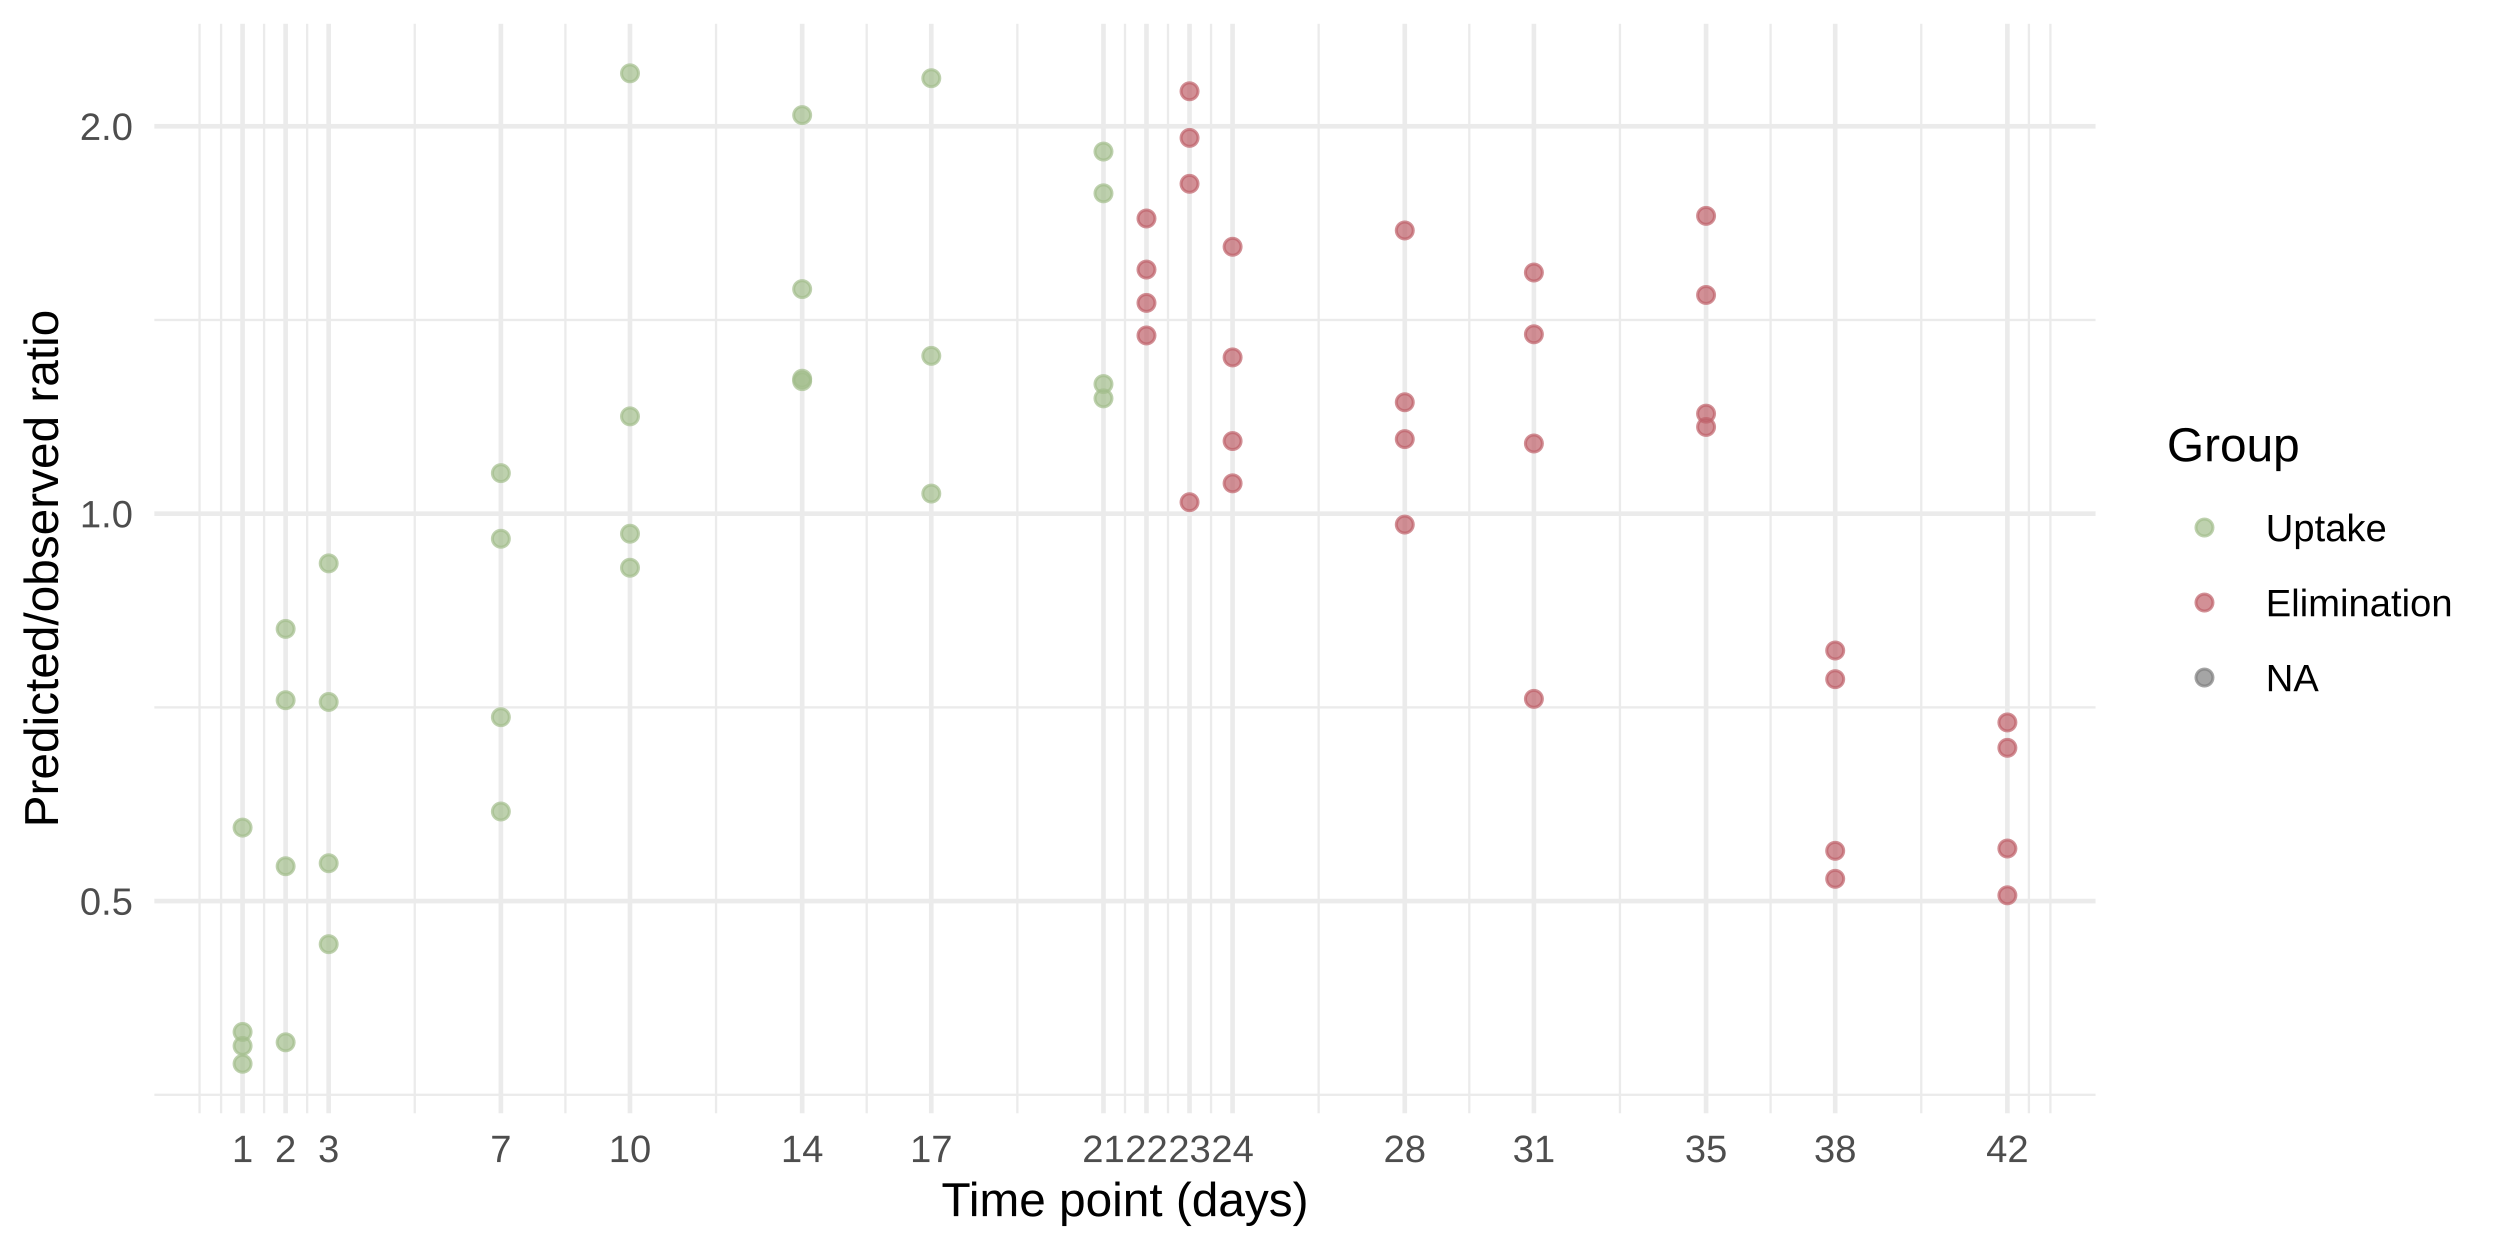
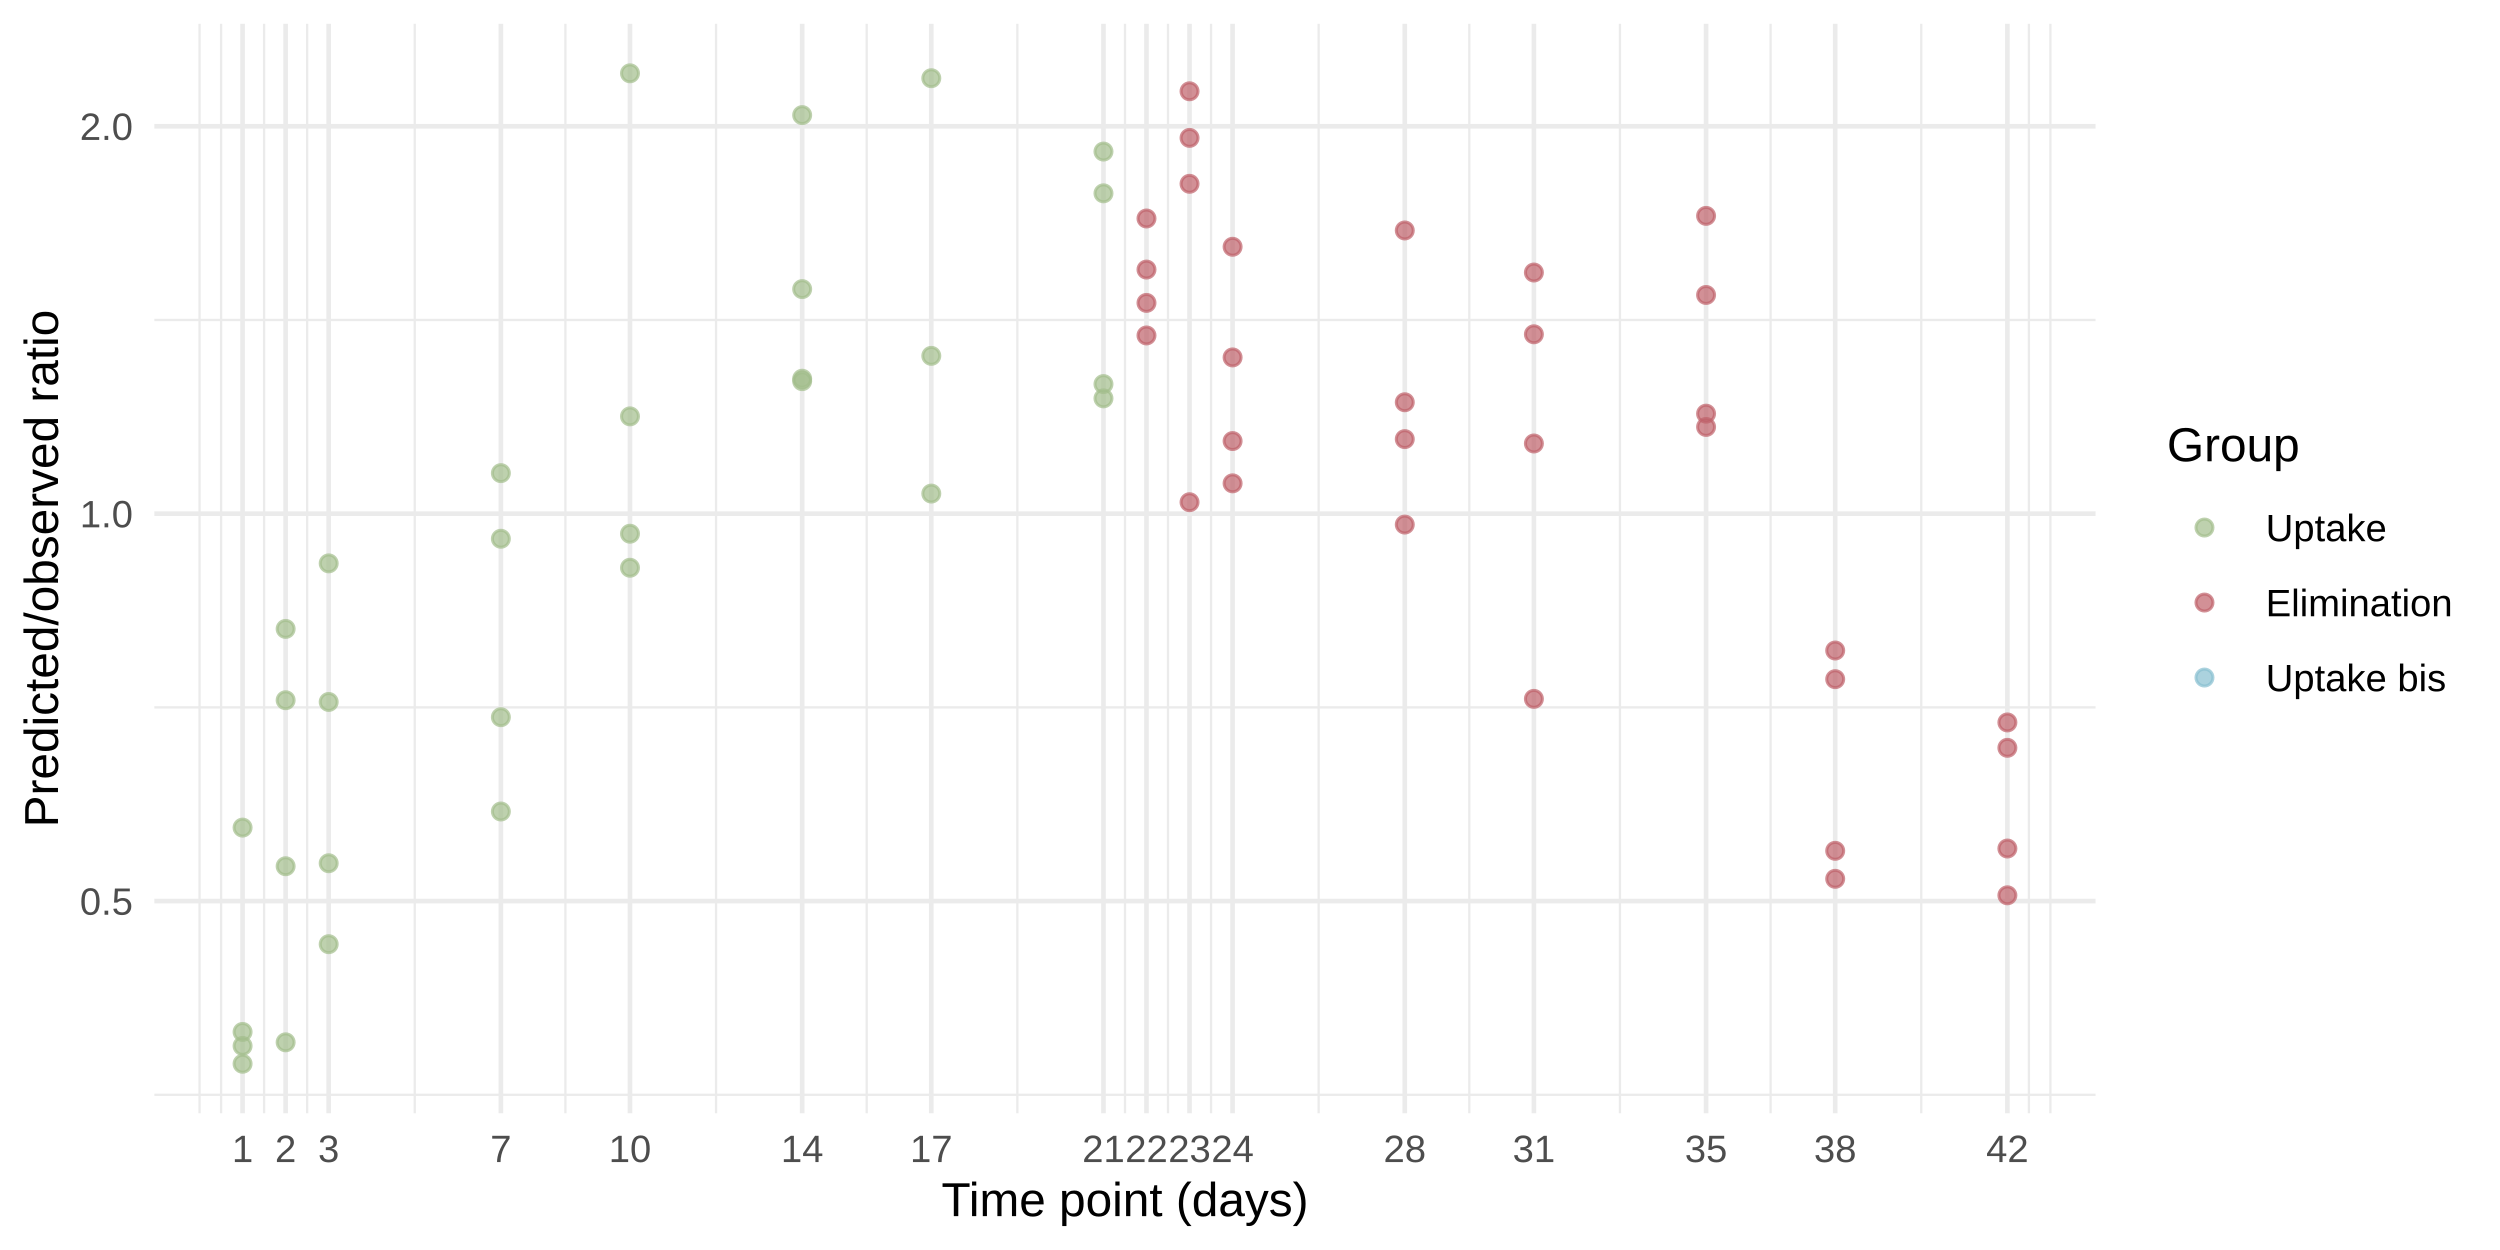
<svg xmlns="http://www.w3.org/2000/svg" width="576.00pt" height="288.00pt" viewBox="0 0 576.00 288.00">
  <g class="svglite">
    <defs>
      <style type="text/css">
    .svglite line, .svglite polyline, .svglite polygon, .svglite path, .svglite rect, .svglite circle {
      fill: none;
      stroke: #000000;
      stroke-linecap: round;
      stroke-linejoin: round;
      stroke-miterlimit: 10.00;
    }
    .svglite text {
      white-space: pre;
    }
    .svglite g.glyphgroup path {
      fill: inherit;
      stroke: none;
    }
  </style>
    </defs>
    <rect width="100%" height="100%" style="stroke: none; fill: #FFFFFF;" />
    <defs>
      <clipPath id="cpMC4wMHw1NzYuMDB8MC4wMHwyODguMDA=">
        <rect x="0.00" y="0.00" width="576.00" height="288.00" />
      </clipPath>
    </defs>
    <g clip-path="url(#cpMC4wMHw1NzYuMDB8MC4wMHwyODguMDA=)">
      <rect x="-0" y="0.00" width="576.00" height="288.00" style="stroke-width: 1.07; stroke: none; fill: #FFFFFF;" />
    </g>
    <defs>
      <clipPath id="cpMzUuNTZ8NDgyLjgzfDUuNDh8MjU2LjUw">
        <rect x="35.56" y="5.48" width="447.26" height="251.02" />
      </clipPath>
    </defs>
    <g clip-path="url(#cpMzUuNTZ8NDgyLjgzfDUuNDh8MjU2LjUw)">
      <polyline points="35.56,252.24 482.83,252.24 " style="stroke-width: 0.53; stroke: #EBEBEB; stroke-linecap: butt;" />
      <polyline points="35.56,162.98 482.83,162.98 " style="stroke-width: 0.53; stroke: #EBEBEB; stroke-linecap: butt;" />
      <polyline points="35.56,73.72 482.83,73.72 " style="stroke-width: 0.53; stroke: #EBEBEB; stroke-linecap: butt;" />
      <polyline points="45.98,256.50 45.98,5.48 " style="stroke-width: 0.53; stroke: #EBEBEB; stroke-linecap: butt;" />
      <polyline points="50.94,256.50 50.94,5.48 " style="stroke-width: 0.53; stroke: #EBEBEB; stroke-linecap: butt;" />
      <polyline points="60.85,256.50 60.85,5.48 " style="stroke-width: 0.53; stroke: #EBEBEB; stroke-linecap: butt;" />
      <polyline points="70.77,256.50 70.77,5.48 " style="stroke-width: 0.53; stroke: #EBEBEB; stroke-linecap: butt;" />
      <polyline points="95.56,256.50 95.56,5.48 " style="stroke-width: 0.53; stroke: #EBEBEB; stroke-linecap: butt;" />
      <polyline points="130.27,256.50 130.27,5.48 " style="stroke-width: 0.53; stroke: #EBEBEB; stroke-linecap: butt;" />
      <polyline points="164.98,256.50 164.98,5.48 " style="stroke-width: 0.53; stroke: #EBEBEB; stroke-linecap: butt;" />
      <polyline points="199.69,256.50 199.69,5.48 " style="stroke-width: 0.53; stroke: #EBEBEB; stroke-linecap: butt;" />
      <polyline points="234.40,256.50 234.40,5.48 " style="stroke-width: 0.53; stroke: #EBEBEB; stroke-linecap: butt;" />
      <polyline points="259.20,256.50 259.20,5.48 " style="stroke-width: 0.53; stroke: #EBEBEB; stroke-linecap: butt;" />
      <polyline points="269.11,256.50 269.11,5.48 " style="stroke-width: 0.53; stroke: #EBEBEB; stroke-linecap: butt;" />
      <polyline points="279.03,256.50 279.03,5.48 " style="stroke-width: 0.53; stroke: #EBEBEB; stroke-linecap: butt;" />
      <polyline points="303.82,256.50 303.82,5.48 " style="stroke-width: 0.53; stroke: #EBEBEB; stroke-linecap: butt;" />
      <polyline points="338.53,256.50 338.53,5.48 " style="stroke-width: 0.53; stroke: #EBEBEB; stroke-linecap: butt;" />
      <polyline points="373.24,256.50 373.24,5.48 " style="stroke-width: 0.53; stroke: #EBEBEB; stroke-linecap: butt;" />
      <polyline points="407.95,256.50 407.95,5.48 " style="stroke-width: 0.53; stroke: #EBEBEB; stroke-linecap: butt;" />
      <polyline points="442.66,256.50 442.66,5.48 " style="stroke-width: 0.53; stroke: #EBEBEB; stroke-linecap: butt;" />
      <polyline points="467.46,256.50 467.46,5.48 " style="stroke-width: 0.53; stroke: #EBEBEB; stroke-linecap: butt;" />
      <polyline points="472.41,256.50 472.41,5.48 " style="stroke-width: 0.53; stroke: #EBEBEB; stroke-linecap: butt;" />
      <polyline points="35.56,207.61 482.83,207.61 " style="stroke-width: 1.07; stroke: #EBEBEB; stroke-linecap: butt;" />
      <polyline points="35.56,118.35 482.83,118.35 " style="stroke-width: 1.07; stroke: #EBEBEB; stroke-linecap: butt;" />
      <polyline points="35.56,29.09 482.83,29.09 " style="stroke-width: 1.07; stroke: #EBEBEB; stroke-linecap: butt;" />
      <polyline points="55.89,256.50 55.89,5.48 " style="stroke-width: 1.07; stroke: #EBEBEB; stroke-linecap: butt;" />
      <polyline points="65.81,256.50 65.81,5.48 " style="stroke-width: 1.07; stroke: #EBEBEB; stroke-linecap: butt;" />
      <polyline points="75.73,256.50 75.73,5.48 " style="stroke-width: 1.07; stroke: #EBEBEB; stroke-linecap: butt;" />
      <polyline points="115.40,256.50 115.40,5.48 " style="stroke-width: 1.07; stroke: #EBEBEB; stroke-linecap: butt;" />
      <polyline points="145.15,256.50 145.15,5.48 " style="stroke-width: 1.07; stroke: #EBEBEB; stroke-linecap: butt;" />
      <polyline points="184.82,256.50 184.82,5.48 " style="stroke-width: 1.07; stroke: #EBEBEB; stroke-linecap: butt;" />
      <polyline points="214.57,256.50 214.57,5.48 " style="stroke-width: 1.07; stroke: #EBEBEB; stroke-linecap: butt;" />
      <polyline points="254.24,256.50 254.24,5.48 " style="stroke-width: 1.07; stroke: #EBEBEB; stroke-linecap: butt;" />
      <polyline points="264.15,256.50 264.15,5.48 " style="stroke-width: 1.07; stroke: #EBEBEB; stroke-linecap: butt;" />
      <polyline points="274.07,256.50 274.07,5.48 " style="stroke-width: 1.07; stroke: #EBEBEB; stroke-linecap: butt;" />
      <polyline points="283.99,256.50 283.99,5.48 " style="stroke-width: 1.07; stroke: #EBEBEB; stroke-linecap: butt;" />
      <polyline points="323.66,256.50 323.66,5.48 " style="stroke-width: 1.07; stroke: #EBEBEB; stroke-linecap: butt;" />
      <polyline points="353.41,256.50 353.41,5.48 " style="stroke-width: 1.07; stroke: #EBEBEB; stroke-linecap: butt;" />
      <polyline points="393.08,256.50 393.08,5.48 " style="stroke-width: 1.07; stroke: #EBEBEB; stroke-linecap: butt;" />
      <polyline points="422.83,256.50 422.83,5.48 " style="stroke-width: 1.07; stroke: #EBEBEB; stroke-linecap: butt;" />
      <polyline points="462.50,256.50 462.50,5.48 " style="stroke-width: 1.07; stroke: #EBEBEB; stroke-linecap: butt;" />
      <circle cx="55.89" cy="237.76" r="1.95" style="stroke-width: 0.71; stroke: #A3BE8C; stroke-opacity: 0.70; fill: #A3BE8C; fill-opacity: 0.70;" />
      <circle cx="55.89" cy="190.68" r="1.95" style="stroke-width: 0.71; stroke: #A3BE8C; stroke-opacity: 0.70; fill: #A3BE8C; fill-opacity: 0.70;" />
      <circle cx="55.89" cy="245.09" r="1.95" style="stroke-width: 0.71; stroke: #A3BE8C; stroke-opacity: 0.70; fill: #A3BE8C; fill-opacity: 0.70;" />
      <circle cx="55.89" cy="240.98" r="1.95" style="stroke-width: 0.71; stroke: #A3BE8C; stroke-opacity: 0.70; fill: #A3BE8C; fill-opacity: 0.70;" />
      <circle cx="65.81" cy="161.33" r="1.95" style="stroke-width: 0.71; stroke: #A3BE8C; stroke-opacity: 0.70; fill: #A3BE8C; fill-opacity: 0.70;" />
      <circle cx="65.81" cy="144.90" r="1.95" style="stroke-width: 0.71; stroke: #A3BE8C; stroke-opacity: 0.70; fill: #A3BE8C; fill-opacity: 0.70;" />
      <circle cx="65.81" cy="199.58" r="1.95" style="stroke-width: 0.71; stroke: #A3BE8C; stroke-opacity: 0.70; fill: #A3BE8C; fill-opacity: 0.70;" />
      <circle cx="65.81" cy="240.15" r="1.95" style="stroke-width: 0.71; stroke: #A3BE8C; stroke-opacity: 0.70; fill: #A3BE8C; fill-opacity: 0.70;" />
      <circle cx="75.73" cy="129.80" r="1.95" style="stroke-width: 0.71; stroke: #A3BE8C; stroke-opacity: 0.70; fill: #A3BE8C; fill-opacity: 0.70;" />
      <circle cx="75.73" cy="161.73" r="1.95" style="stroke-width: 0.71; stroke: #A3BE8C; stroke-opacity: 0.70; fill: #A3BE8C; fill-opacity: 0.70;" />
      <circle cx="75.73" cy="217.54" r="1.95" style="stroke-width: 0.71; stroke: #A3BE8C; stroke-opacity: 0.70; fill: #A3BE8C; fill-opacity: 0.70;" />
      <circle cx="75.73" cy="198.89" r="1.95" style="stroke-width: 0.71; stroke: #A3BE8C; stroke-opacity: 0.70; fill: #A3BE8C; fill-opacity: 0.70;" />
      <circle cx="115.40" cy="109.01" r="1.95" style="stroke-width: 0.71; stroke: #A3BE8C; stroke-opacity: 0.70; fill: #A3BE8C; fill-opacity: 0.70;" />
      <circle cx="115.40" cy="124.13" r="1.95" style="stroke-width: 0.71; stroke: #A3BE8C; stroke-opacity: 0.70; fill: #A3BE8C; fill-opacity: 0.70;" />
      <circle cx="115.40" cy="165.24" r="1.95" style="stroke-width: 0.71; stroke: #A3BE8C; stroke-opacity: 0.70; fill: #A3BE8C; fill-opacity: 0.70;" />
      <circle cx="115.40" cy="186.97" r="1.95" style="stroke-width: 0.71; stroke: #A3BE8C; stroke-opacity: 0.70; fill: #A3BE8C; fill-opacity: 0.70;" />
      <circle cx="145.15" cy="95.93" r="1.95" style="stroke-width: 0.71; stroke: #A3BE8C; stroke-opacity: 0.70; fill: #A3BE8C; fill-opacity: 0.70;" />
      <circle cx="145.15" cy="16.89" r="1.95" style="stroke-width: 0.71; stroke: #A3BE8C; stroke-opacity: 0.70; fill: #A3BE8C; fill-opacity: 0.70;" />
      <circle cx="145.15" cy="122.97" r="1.95" style="stroke-width: 0.71; stroke: #A3BE8C; stroke-opacity: 0.70; fill: #A3BE8C; fill-opacity: 0.70;" />
      <circle cx="145.15" cy="130.81" r="1.95" style="stroke-width: 0.71; stroke: #A3BE8C; stroke-opacity: 0.70; fill: #A3BE8C; fill-opacity: 0.70;" />
      <circle cx="184.82" cy="66.61" r="1.95" style="stroke-width: 0.71; stroke: #A3BE8C; stroke-opacity: 0.70; fill: #A3BE8C; fill-opacity: 0.70;" />
      <circle cx="184.82" cy="26.52" r="1.95" style="stroke-width: 0.71; stroke: #A3BE8C; stroke-opacity: 0.70; fill: #A3BE8C; fill-opacity: 0.70;" />
      <circle cx="184.82" cy="87.82" r="1.95" style="stroke-width: 0.71; stroke: #A3BE8C; stroke-opacity: 0.70; fill: #A3BE8C; fill-opacity: 0.70;" />
      <circle cx="184.82" cy="87.26" r="1.95" style="stroke-width: 0.71; stroke: #A3BE8C; stroke-opacity: 0.70; fill: #A3BE8C; fill-opacity: 0.70;" />
      <circle cx="214.57" cy="18.02" r="1.95" style="stroke-width: 0.71; stroke: #A3BE8C; stroke-opacity: 0.70; fill: #A3BE8C; fill-opacity: 0.70;" />
      <circle cx="214.57" cy="113.72" r="1.95" style="stroke-width: 0.71; stroke: #A3BE8C; stroke-opacity: 0.70; fill: #A3BE8C; fill-opacity: 0.70;" />
      <circle cx="214.57" cy="81.99" r="1.95" style="stroke-width: 0.71; stroke: #A3BE8C; stroke-opacity: 0.70; fill: #A3BE8C; fill-opacity: 0.70;" />
      <circle cx="254.24" cy="34.92" r="1.95" style="stroke-width: 0.71; stroke: #A3BE8C; stroke-opacity: 0.70; fill: #A3BE8C; fill-opacity: 0.70;" />
      <circle cx="254.24" cy="91.78" r="1.95" style="stroke-width: 0.71; stroke: #A3BE8C; stroke-opacity: 0.70; fill: #A3BE8C; fill-opacity: 0.70;" />
      <circle cx="254.24" cy="44.54" r="1.95" style="stroke-width: 0.71; stroke: #A3BE8C; stroke-opacity: 0.70; fill: #A3BE8C; fill-opacity: 0.70;" />
      <circle cx="254.24" cy="88.49" r="1.95" style="stroke-width: 0.71; stroke: #A3BE8C; stroke-opacity: 0.70; fill: #A3BE8C; fill-opacity: 0.70;" />
      <circle cx="264.15" cy="62.11" r="1.95" style="stroke-width: 0.71; stroke: #BF616A; stroke-opacity: 0.70; fill: #BF616A; fill-opacity: 0.70;" />
      <circle cx="264.15" cy="69.79" r="1.95" style="stroke-width: 0.71; stroke: #BF616A; stroke-opacity: 0.70; fill: #BF616A; fill-opacity: 0.70;" />
      <circle cx="264.15" cy="77.29" r="1.95" style="stroke-width: 0.71; stroke: #BF616A; stroke-opacity: 0.70; fill: #BF616A; fill-opacity: 0.70;" />
      <circle cx="264.15" cy="50.34" r="1.95" style="stroke-width: 0.71; stroke: #BF616A; stroke-opacity: 0.70; fill: #BF616A; fill-opacity: 0.70;" />
      <circle cx="274.07" cy="115.71" r="1.95" style="stroke-width: 0.71; stroke: #BF616A; stroke-opacity: 0.70; fill: #BF616A; fill-opacity: 0.70;" />
      <circle cx="274.07" cy="42.35" r="1.95" style="stroke-width: 0.71; stroke: #BF616A; stroke-opacity: 0.70; fill: #BF616A; fill-opacity: 0.70;" />
      <circle cx="274.07" cy="21.03" r="1.95" style="stroke-width: 0.71; stroke: #BF616A; stroke-opacity: 0.70; fill: #BF616A; fill-opacity: 0.70;" />
      <circle cx="274.07" cy="31.77" r="1.95" style="stroke-width: 0.71; stroke: #BF616A; stroke-opacity: 0.70; fill: #BF616A; fill-opacity: 0.70;" />
      <circle cx="283.99" cy="56.86" r="1.95" style="stroke-width: 0.71; stroke: #BF616A; stroke-opacity: 0.70; fill: #BF616A; fill-opacity: 0.70;" />
      <circle cx="283.99" cy="101.62" r="1.95" style="stroke-width: 0.71; stroke: #BF616A; stroke-opacity: 0.70; fill: #BF616A; fill-opacity: 0.70;" />
      <circle cx="283.99" cy="82.35" r="1.95" style="stroke-width: 0.71; stroke: #BF616A; stroke-opacity: 0.70; fill: #BF616A; fill-opacity: 0.70;" />
      <circle cx="283.99" cy="111.36" r="1.95" style="stroke-width: 0.71; stroke: #BF616A; stroke-opacity: 0.70; fill: #BF616A; fill-opacity: 0.70;" />
      <circle cx="323.66" cy="120.86" r="1.95" style="stroke-width: 0.71; stroke: #BF616A; stroke-opacity: 0.70; fill: #BF616A; fill-opacity: 0.70;" />
      <circle cx="323.66" cy="53.10" r="1.95" style="stroke-width: 0.71; stroke: #BF616A; stroke-opacity: 0.70; fill: #BF616A; fill-opacity: 0.70;" />
      <circle cx="323.66" cy="92.68" r="1.95" style="stroke-width: 0.71; stroke: #BF616A; stroke-opacity: 0.70; fill: #BF616A; fill-opacity: 0.70;" />
      <circle cx="323.66" cy="101.17" r="1.95" style="stroke-width: 0.71; stroke: #BF616A; stroke-opacity: 0.70; fill: #BF616A; fill-opacity: 0.70;" />
      <circle cx="353.41" cy="161.02" r="1.95" style="stroke-width: 0.71; stroke: #BF616A; stroke-opacity: 0.70; fill: #BF616A; fill-opacity: 0.70;" />
      <circle cx="353.41" cy="62.79" r="1.95" style="stroke-width: 0.71; stroke: #BF616A; stroke-opacity: 0.70; fill: #BF616A; fill-opacity: 0.70;" />
      <circle cx="353.41" cy="77.02" r="1.95" style="stroke-width: 0.71; stroke: #BF616A; stroke-opacity: 0.70; fill: #BF616A; fill-opacity: 0.70;" />
      <circle cx="353.41" cy="102.18" r="1.95" style="stroke-width: 0.71; stroke: #BF616A; stroke-opacity: 0.70; fill: #BF616A; fill-opacity: 0.70;" />
      <circle cx="393.08" cy="67.96" r="1.95" style="stroke-width: 0.71; stroke: #BF616A; stroke-opacity: 0.70; fill: #BF616A; fill-opacity: 0.70;" />
      <circle cx="393.08" cy="98.37" r="1.95" style="stroke-width: 0.71; stroke: #BF616A; stroke-opacity: 0.70; fill: #BF616A; fill-opacity: 0.70;" />
      <circle cx="393.08" cy="95.31" r="1.95" style="stroke-width: 0.71; stroke: #BF616A; stroke-opacity: 0.70; fill: #BF616A; fill-opacity: 0.70;" />
      <circle cx="393.08" cy="49.74" r="1.95" style="stroke-width: 0.71; stroke: #BF616A; stroke-opacity: 0.70; fill: #BF616A; fill-opacity: 0.70;" />
      <circle cx="422.83" cy="196.03" r="1.95" style="stroke-width: 0.71; stroke: #BF616A; stroke-opacity: 0.70; fill: #BF616A; fill-opacity: 0.70;" />
      <circle cx="422.83" cy="202.48" r="1.95" style="stroke-width: 0.71; stroke: #BF616A; stroke-opacity: 0.70; fill: #BF616A; fill-opacity: 0.70;" />
      <circle cx="422.83" cy="149.88" r="1.95" style="stroke-width: 0.71; stroke: #BF616A; stroke-opacity: 0.70; fill: #BF616A; fill-opacity: 0.70;" />
      <circle cx="422.83" cy="156.48" r="1.95" style="stroke-width: 0.71; stroke: #BF616A; stroke-opacity: 0.70; fill: #BF616A; fill-opacity: 0.70;" />
      <circle cx="462.50" cy="206.28" r="1.95" style="stroke-width: 0.71; stroke: #BF616A; stroke-opacity: 0.70; fill: #BF616A; fill-opacity: 0.70;" />
      <circle cx="462.50" cy="166.45" r="1.95" style="stroke-width: 0.71; stroke: #BF616A; stroke-opacity: 0.70; fill: #BF616A; fill-opacity: 0.70;" />
      <circle cx="462.50" cy="172.30" r="1.95" style="stroke-width: 0.71; stroke: #BF616A; stroke-opacity: 0.70; fill: #BF616A; fill-opacity: 0.70;" />
      <circle cx="462.50" cy="195.50" r="1.95" style="stroke-width: 0.71; stroke: #BF616A; stroke-opacity: 0.70; fill: #BF616A; fill-opacity: 0.70;" />
    </g>
    <g clip-path="url(#cpMC4wMHw1NzYuMDB8MC4wMHwyODguMDA=)">
      <text x="30.63" y="210.76" text-anchor="end" style="font-size: 8.80px;fill: #4D4D4D; font-family: &quot;Arial&quot;;" textLength="12.22px" lengthAdjust="spacingAndGlyphs">0.5</text>
      <text x="30.63" y="121.50" text-anchor="end" style="font-size: 8.80px;fill: #4D4D4D; font-family: &quot;Arial&quot;;" textLength="12.22px" lengthAdjust="spacingAndGlyphs">1.0</text>
      <text x="30.63" y="32.24" text-anchor="end" style="font-size: 8.80px;fill: #4D4D4D; font-family: &quot;Arial&quot;;" textLength="12.22px" lengthAdjust="spacingAndGlyphs">2.0</text>
      <text x="55.89" y="267.74" text-anchor="middle" style="font-size: 8.80px;fill: #4D4D4D; font-family: &quot;Arial&quot;;" textLength="4.89px" lengthAdjust="spacingAndGlyphs">1</text>
      <text x="65.81" y="267.74" text-anchor="middle" style="font-size: 8.80px;fill: #4D4D4D; font-family: &quot;Arial&quot;;" textLength="4.89px" lengthAdjust="spacingAndGlyphs">2</text>
      <text x="75.73" y="267.74" text-anchor="middle" style="font-size: 8.80px;fill: #4D4D4D; font-family: &quot;Arial&quot;;" textLength="4.89px" lengthAdjust="spacingAndGlyphs">3</text>
      <text x="115.40" y="267.74" text-anchor="middle" style="font-size: 8.80px;fill: #4D4D4D; font-family: &quot;Arial&quot;;" textLength="4.89px" lengthAdjust="spacingAndGlyphs">7</text>
      <text x="145.15" y="267.74" text-anchor="middle" style="font-size: 8.80px;fill: #4D4D4D; font-family: &quot;Arial&quot;;" textLength="9.78px" lengthAdjust="spacingAndGlyphs">10</text>
      <text x="184.82" y="267.74" text-anchor="middle" style="font-size: 8.80px;fill: #4D4D4D; font-family: &quot;Arial&quot;;" textLength="9.78px" lengthAdjust="spacingAndGlyphs">14</text>
      <text x="214.57" y="267.74" text-anchor="middle" style="font-size: 8.80px;fill: #4D4D4D; font-family: &quot;Arial&quot;;" textLength="9.78px" lengthAdjust="spacingAndGlyphs">17</text>
      <text x="254.24" y="267.74" text-anchor="middle" style="font-size: 8.80px;fill: #4D4D4D; font-family: &quot;Arial&quot;;" textLength="9.78px" lengthAdjust="spacingAndGlyphs">21</text>
      <text x="264.15" y="267.74" text-anchor="middle" style="font-size: 8.80px;fill: #4D4D4D; font-family: &quot;Arial&quot;;" textLength="9.78px" lengthAdjust="spacingAndGlyphs">22</text>
      <text x="274.07" y="267.74" text-anchor="middle" style="font-size: 8.80px;fill: #4D4D4D; font-family: &quot;Arial&quot;;" textLength="9.78px" lengthAdjust="spacingAndGlyphs">23</text>
      <text x="283.99" y="267.74" text-anchor="middle" style="font-size: 8.80px;fill: #4D4D4D; font-family: &quot;Arial&quot;;" textLength="9.78px" lengthAdjust="spacingAndGlyphs">24</text>
      <text x="323.66" y="267.74" text-anchor="middle" style="font-size: 8.80px;fill: #4D4D4D; font-family: &quot;Arial&quot;;" textLength="9.78px" lengthAdjust="spacingAndGlyphs">28</text>
      <text x="353.41" y="267.74" text-anchor="middle" style="font-size: 8.80px;fill: #4D4D4D; font-family: &quot;Arial&quot;;" textLength="9.78px" lengthAdjust="spacingAndGlyphs">31</text>
      <text x="393.08" y="267.74" text-anchor="middle" style="font-size: 8.80px;fill: #4D4D4D; font-family: &quot;Arial&quot;;" textLength="9.78px" lengthAdjust="spacingAndGlyphs">35</text>
      <text x="422.83" y="267.74" text-anchor="middle" style="font-size: 8.80px;fill: #4D4D4D; font-family: &quot;Arial&quot;;" textLength="9.78px" lengthAdjust="spacingAndGlyphs">38</text>
      <text x="462.50" y="267.74" text-anchor="middle" style="font-size: 8.80px;fill: #4D4D4D; font-family: &quot;Arial&quot;;" textLength="9.78px" lengthAdjust="spacingAndGlyphs">42</text>
      <text x="259.20" y="280.20" text-anchor="middle" style="font-size: 11.00px; font-family: &quot;Arial&quot;;" textLength="84.59px" lengthAdjust="spacingAndGlyphs">Time point (days)</text>
      <text transform="translate(13.36,130.99) rotate(-90)" text-anchor="middle" style="font-size: 11.00px; font-family: &quot;Arial&quot;;" textLength="119.31px" lengthAdjust="spacingAndGlyphs">Predicted/observed ratio</text>
      <text x="499.27" y="106.27" style="font-size: 11.00px; font-family: &quot;Arial&quot;;" textLength="30.59px" lengthAdjust="spacingAndGlyphs">Group</text>
      <circle cx="507.91" cy="121.55" r="1.95" style="stroke-width: 0.71; stroke: #A3BE8C; stroke-opacity: 0.70; fill: #A3BE8C; fill-opacity: 0.70;" />
      <circle cx="507.91" cy="138.83" r="1.95" style="stroke-width: 0.71; stroke: #BF616A; stroke-opacity: 0.70; fill: #BF616A; fill-opacity: 0.70;" />
-       <circle cx="507.91" cy="156.11" r="1.95" style="stroke-width: 0.71; stroke: #7F7F7F; stroke-opacity: 0.70; fill: #7F7F7F; fill-opacity: 0.70;" />
+       <circle cx="507.91" cy="156.11" r="1.95" style="stroke-width: 0.71; stroke: #88C0D0; stroke-opacity: 0.70; fill: #88C0D0; fill-opacity: 0.70;" />
      <text x="522.03" y="124.70" style="font-size: 8.80px; font-family: &quot;Arial&quot;;" textLength="27.88px" lengthAdjust="spacingAndGlyphs">Uptake</text>
      <text x="522.03" y="141.98" style="font-size: 8.80px; font-family: &quot;Arial&quot;;" textLength="43.02px" lengthAdjust="spacingAndGlyphs">Elimination</text>
-       <text x="522.03" y="159.26" style="font-size: 8.80px; font-family: &quot;Arial&quot;;" textLength="12.23px" lengthAdjust="spacingAndGlyphs">NA</text>
+       <text x="522.03" y="159.26" style="font-size: 8.80px; font-family: &quot;Arial&quot;;" textLength="41.56px" lengthAdjust="spacingAndGlyphs">Uptake bis</text>
    </g>
  </g>
</svg>
